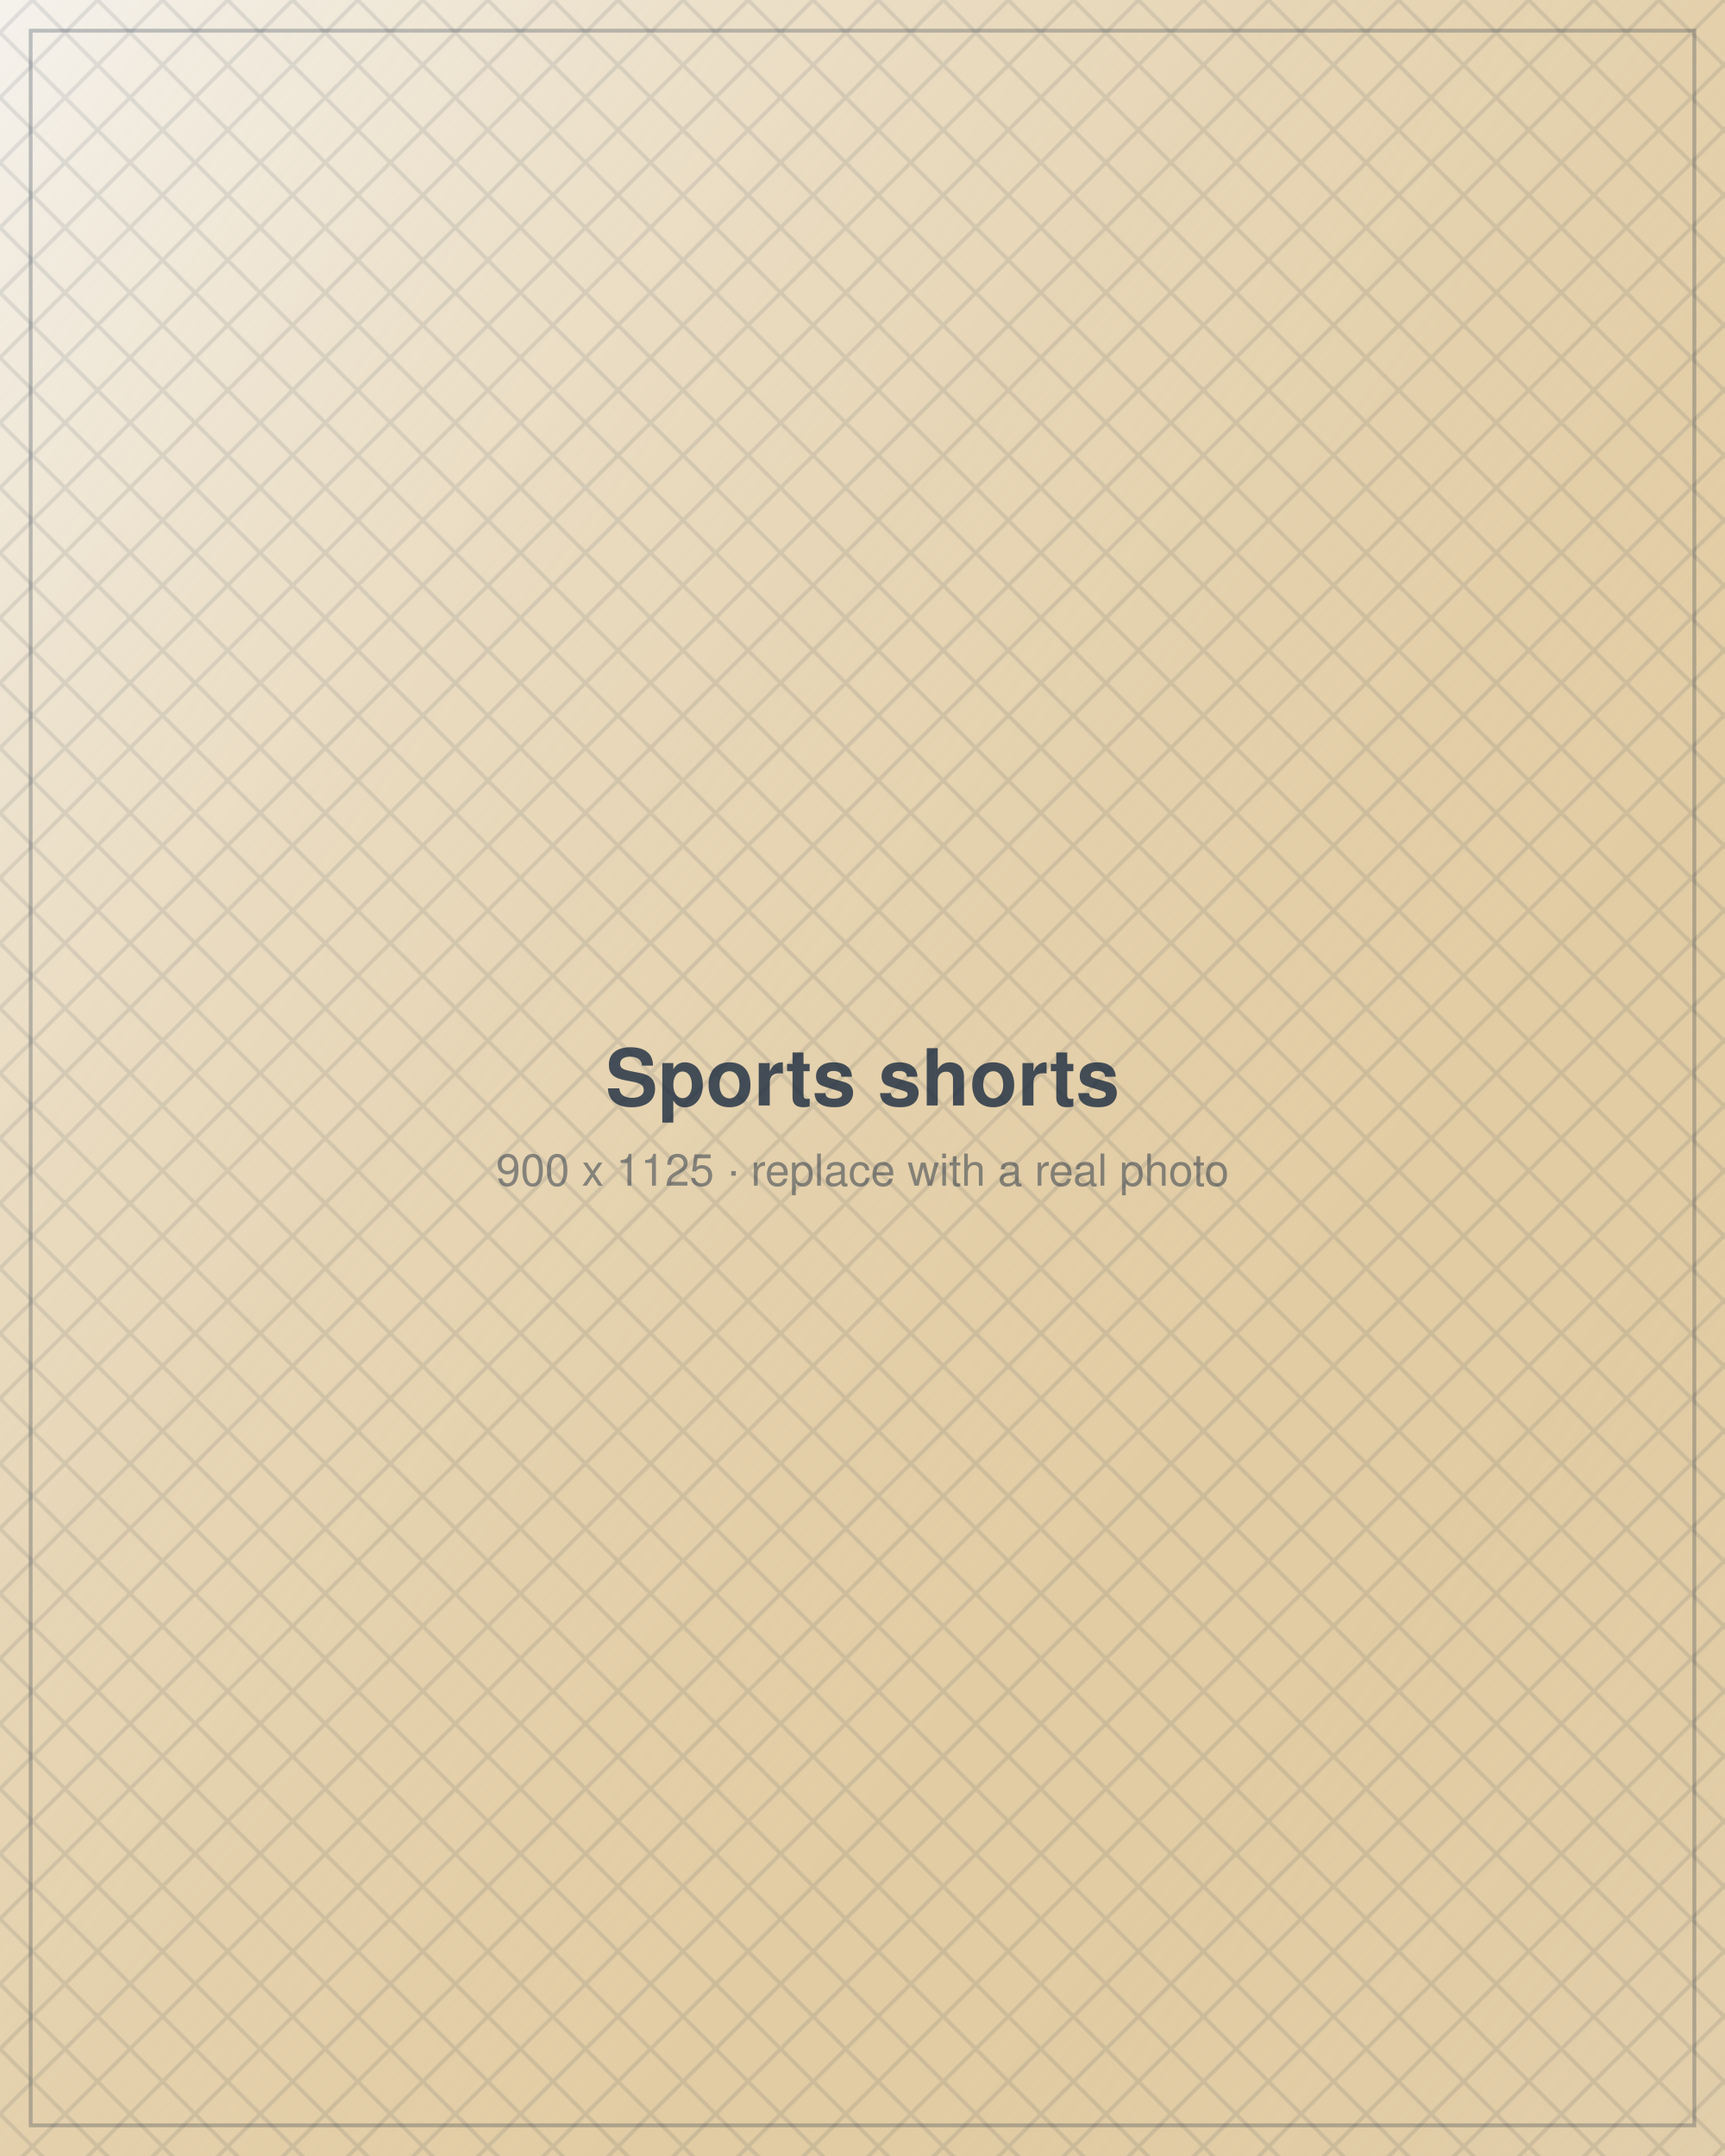
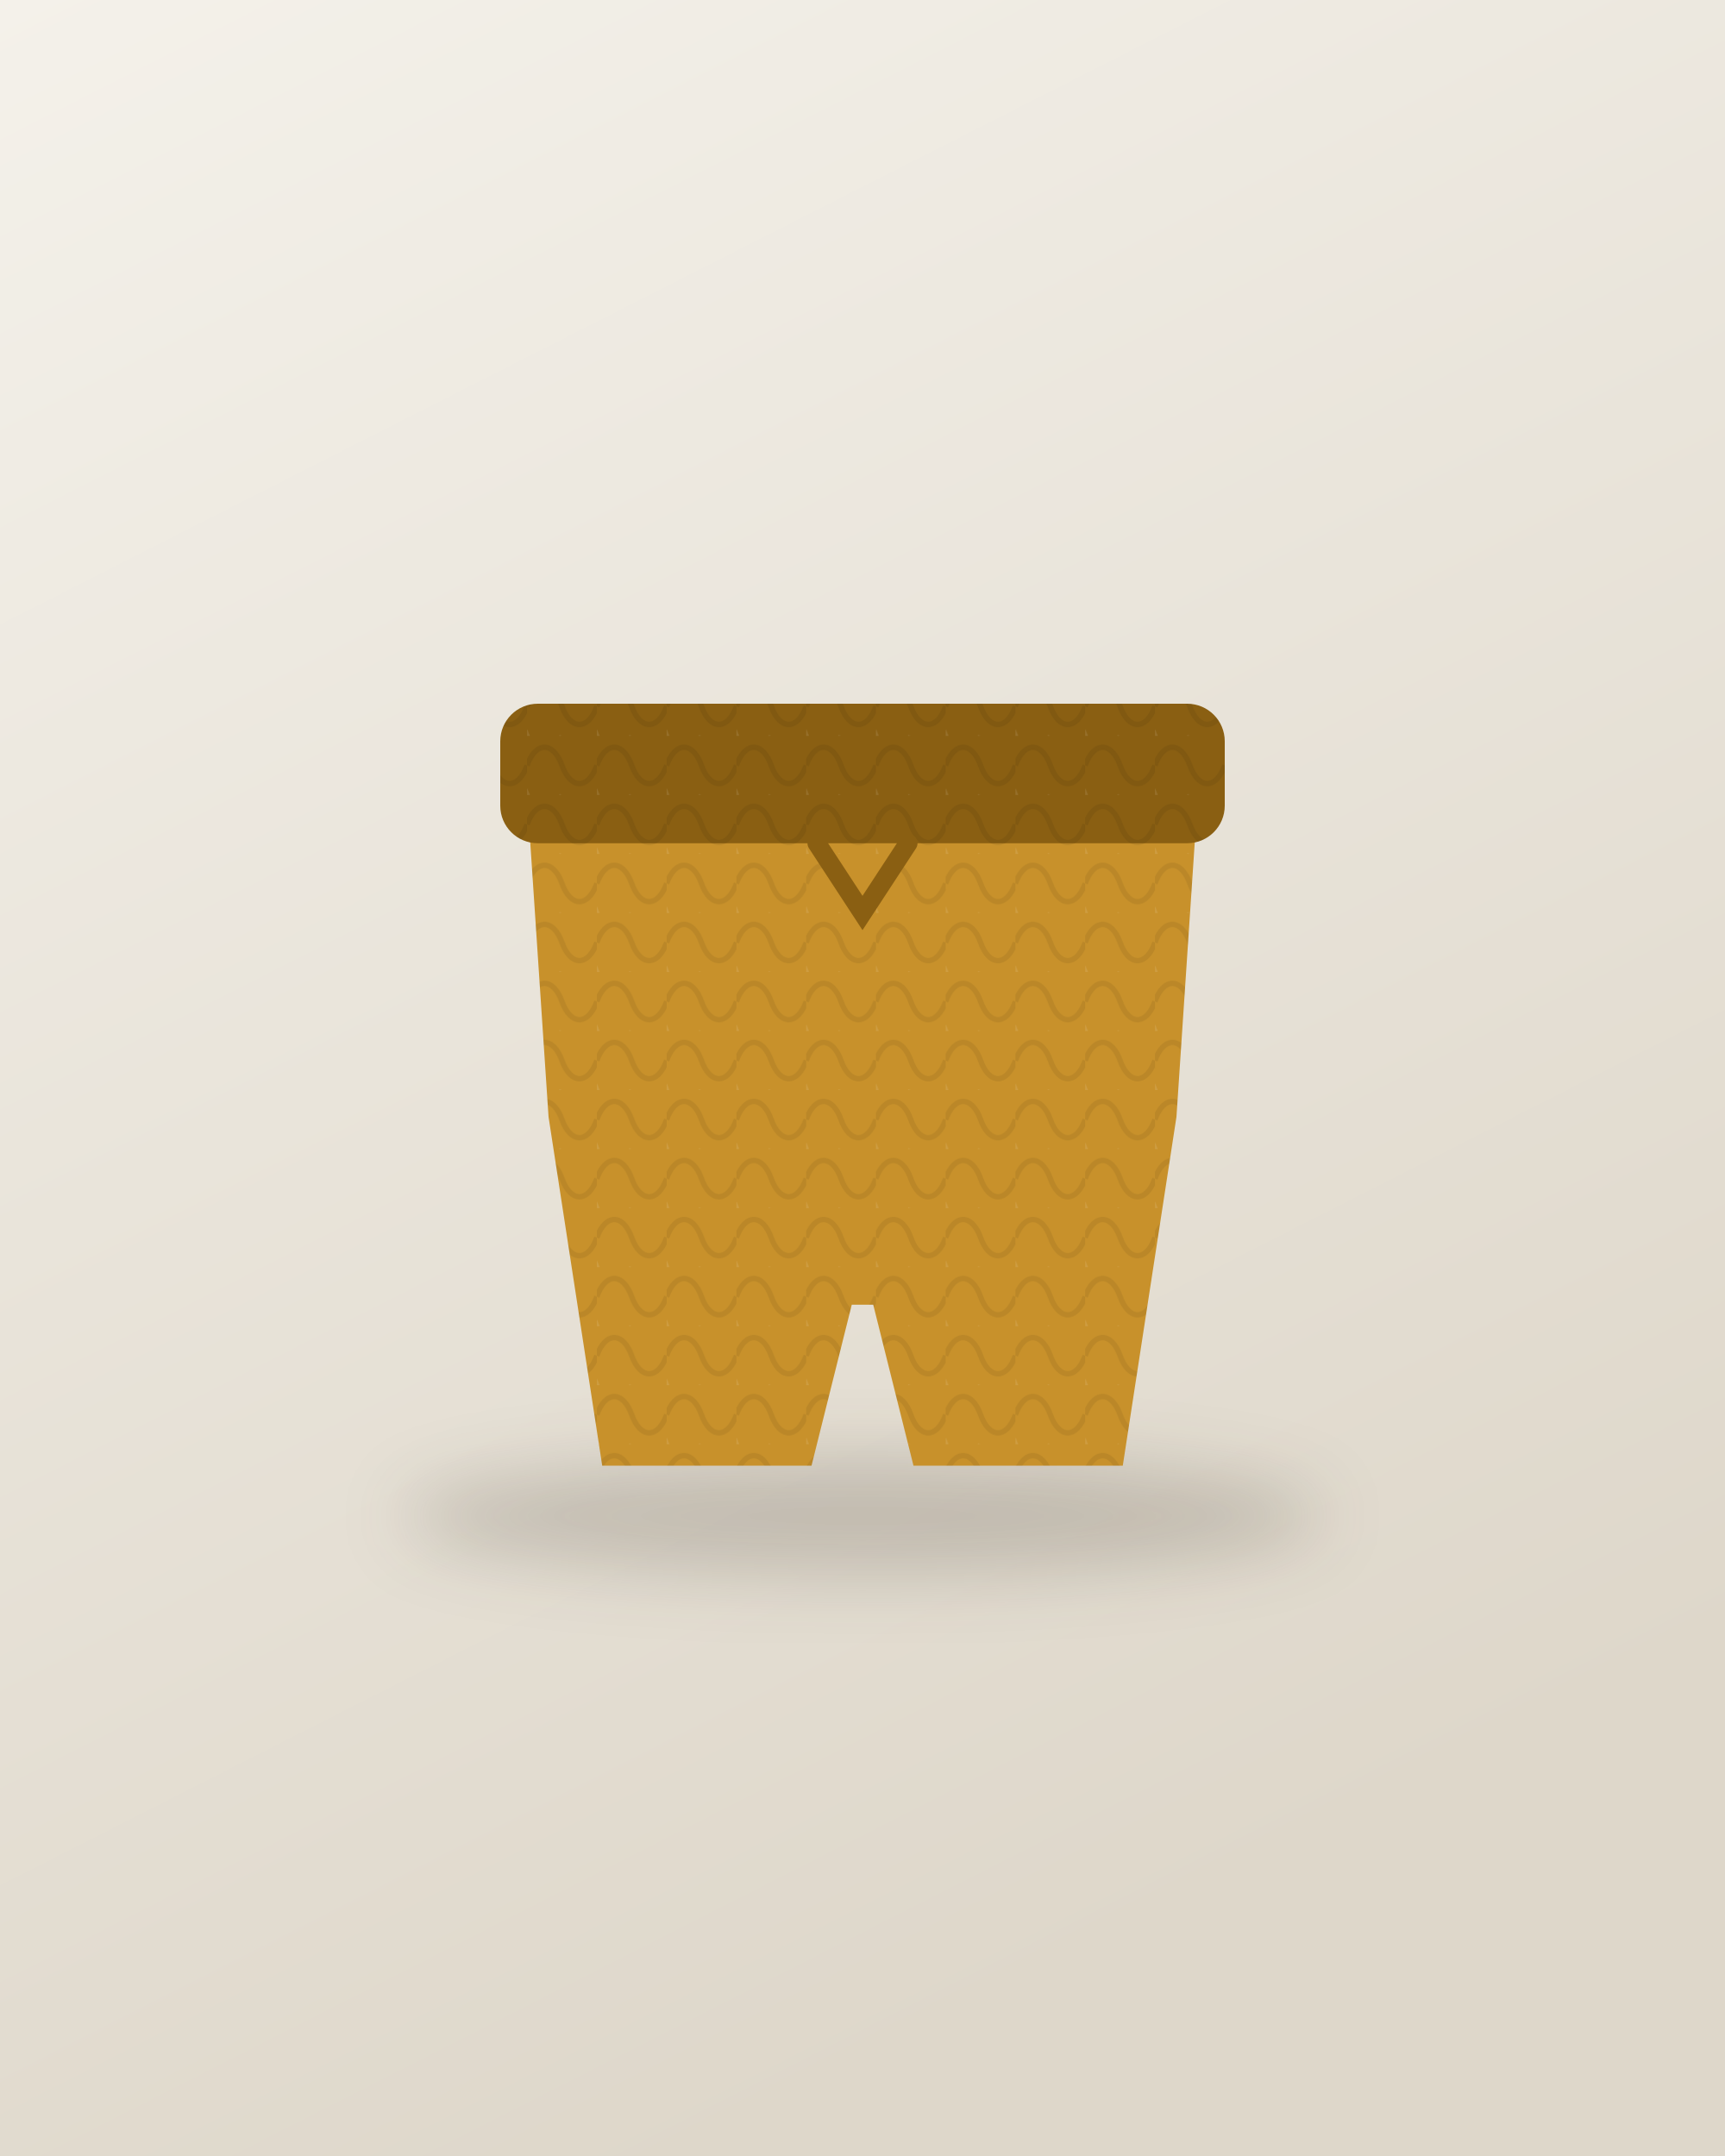
- <svg xmlns="http://www.w3.org/2000/svg" viewBox="0 0 900 1125" width="900" height="1125" role="img" aria-label="Sports shorts placeholder image">
+ <svg xmlns="http://www.w3.org/2000/svg" viewBox="0 0 900 1125" width="900" height="1125" role="img" aria-label="Illustration of dry-fit sports shorts in amber">
  <defs>
-     <pattern id="knit" width="24" height="24" patternUnits="userSpaceOnUse" patternTransform="rotate(45)">
-       <path d="M0 12h24M12 0v24" stroke="#0E2038" stroke-opacity="0.10" stroke-width="2" />
+     <linearGradient id="bg" x1="0" y1="0" x2="0.4" y2="1">
+       <stop offset="0%" stop-color="#f4f1ea" />
+       <stop offset="100%" stop-color="#ded7ca" />
+     </linearGradient>
+     <pattern id="knit" width="26" height="22" patternUnits="userSpaceOnUse">
+       <path d="M0 11c3.2-9 9.8-9 13 0 3.2 9 9.8 9 13 0" fill="none" stroke="#000" stroke-opacity="0.07" stroke-width="2" />
+       <path d="M-13 22c3.2-9 9.8-9 13 0 3.2 9 9.8 9 13 0" fill="none" stroke="#fff" stroke-opacity="0.10" stroke-width="2" />
    </pattern>
-     <linearGradient id="fade" x1="0" y1="0" x2="1" y2="1">
-       <stop offset="0%" stop-color="#F5F2EC" />
-       <stop offset="100%" stop-color="#C8912B" stop-opacity="0.35" />
-     </linearGradient>
+     <filter id="soft" x="-30%" y="-60%" width="160%" height="220%">
+       <feGaussianBlur stdDeviation="18" />
+     </filter>
  </defs>
-   <rect width="900" height="1125" fill="url(#fade)" />
-   <rect width="900" height="1125" fill="url(#knit)" />
-   <rect x="16" y="16" width="868" height="1093" fill="none" stroke="#0E2038" stroke-opacity="0.25" stroke-width="2" />
-   <text x="50%" y="50%" fill="#0E2038" fill-opacity="0.75" font-family="Segoe UI, Helvetica, Arial, sans-serif" font-size="41" font-weight="600" text-anchor="middle" dominant-baseline="middle">Sports shorts</text>
-   <text x="50%" y="611" fill="#0E2038" fill-opacity="0.45" font-family="Segoe UI, Helvetica, Arial, sans-serif" font-size="23" text-anchor="middle" dominant-baseline="middle">900 x 1125 · replace with a real photo</text>
+   <rect width="900" height="1125" fill="url(#bg)" />
+   <ellipse cx="450" cy="791" rx="240" ry="30" fill="#3b3226" opacity="0.20" filter="url(#soft)" />
+   <g transform="translate(275 414.8) scale(1.4)">
+     <path d="M0 0H250L242 120L222 250 H144 L129 190L121 190L106 250 H28 L8 120Z" fill="#c8912b" />
+     <path d="M0 0H250L242 120L222 250 H144 L129 190L121 190L106 250 H28 L8 120Z" fill="url(#knit)" />
+     <rect x="-10" y="-34" width="270" height="52" rx="14" fill="#8a5f12" />
+     <rect x="-10" y="-34" width="270" height="52" rx="14" fill="url(#knit)" />
+     <path d="M108 18l17 26 17-26" fill="none" stroke="#8a5f12" stroke-width="7" stroke-linecap="round" />
+   </g>
</svg>
